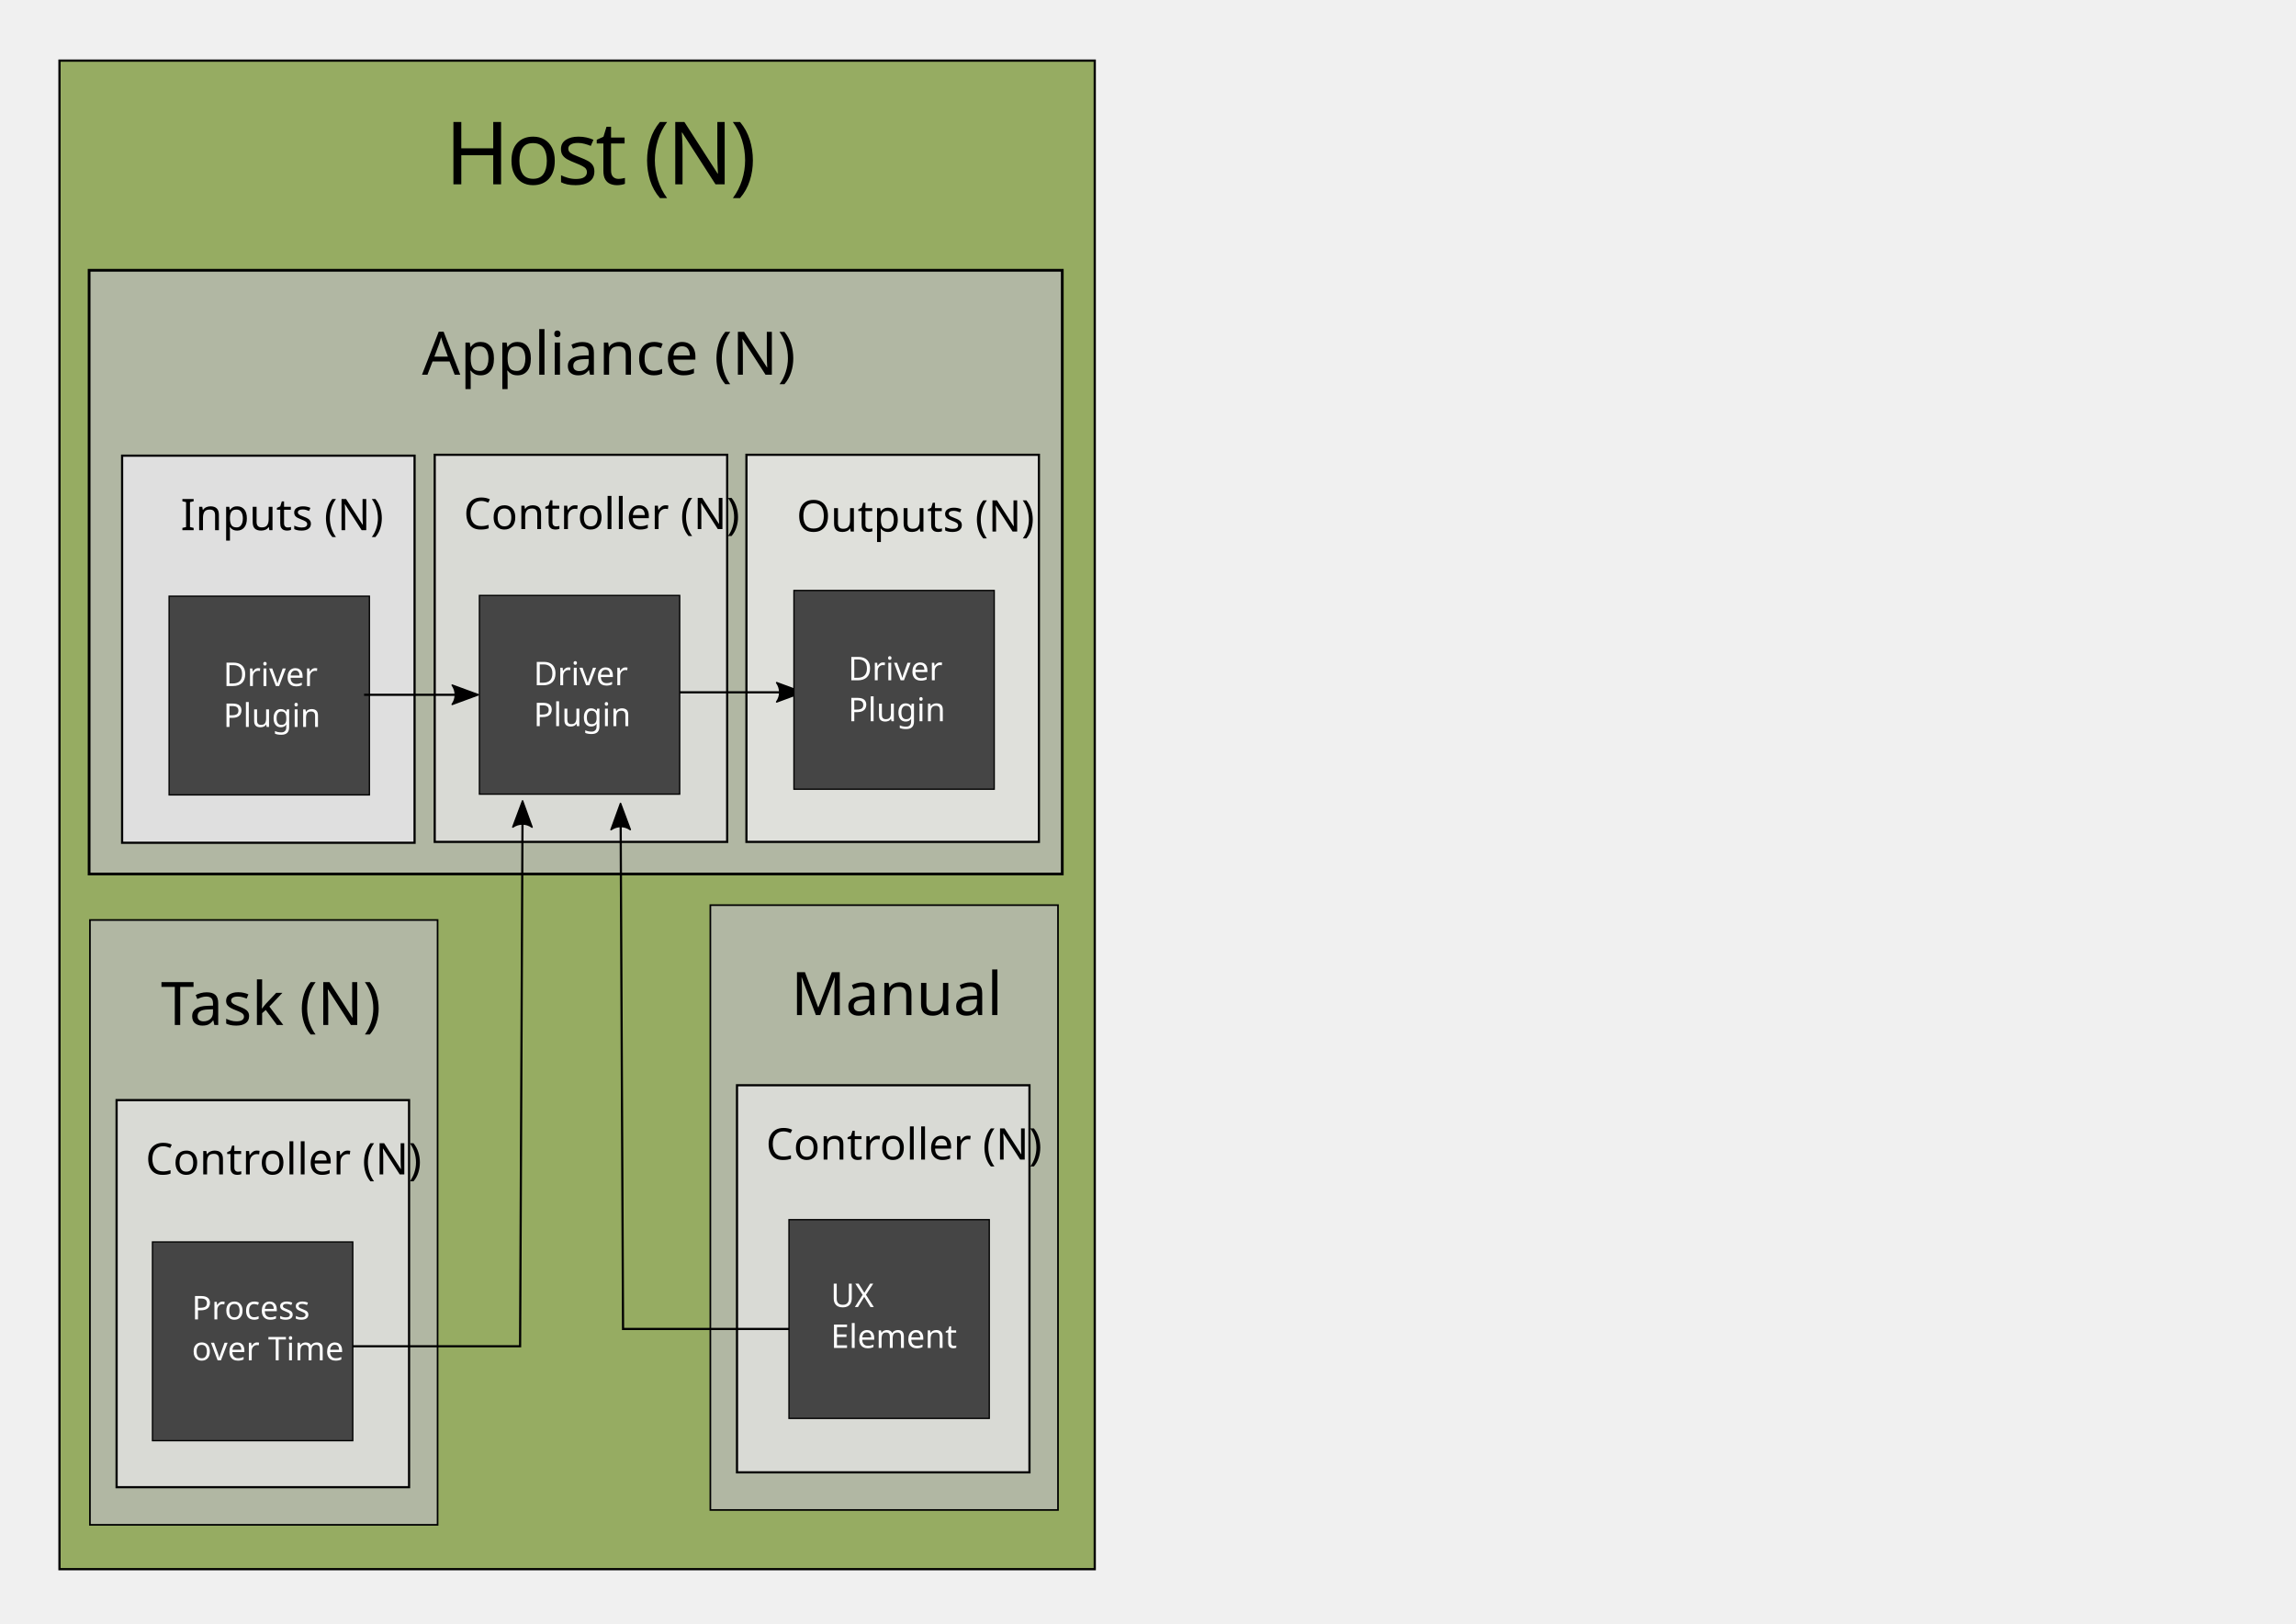
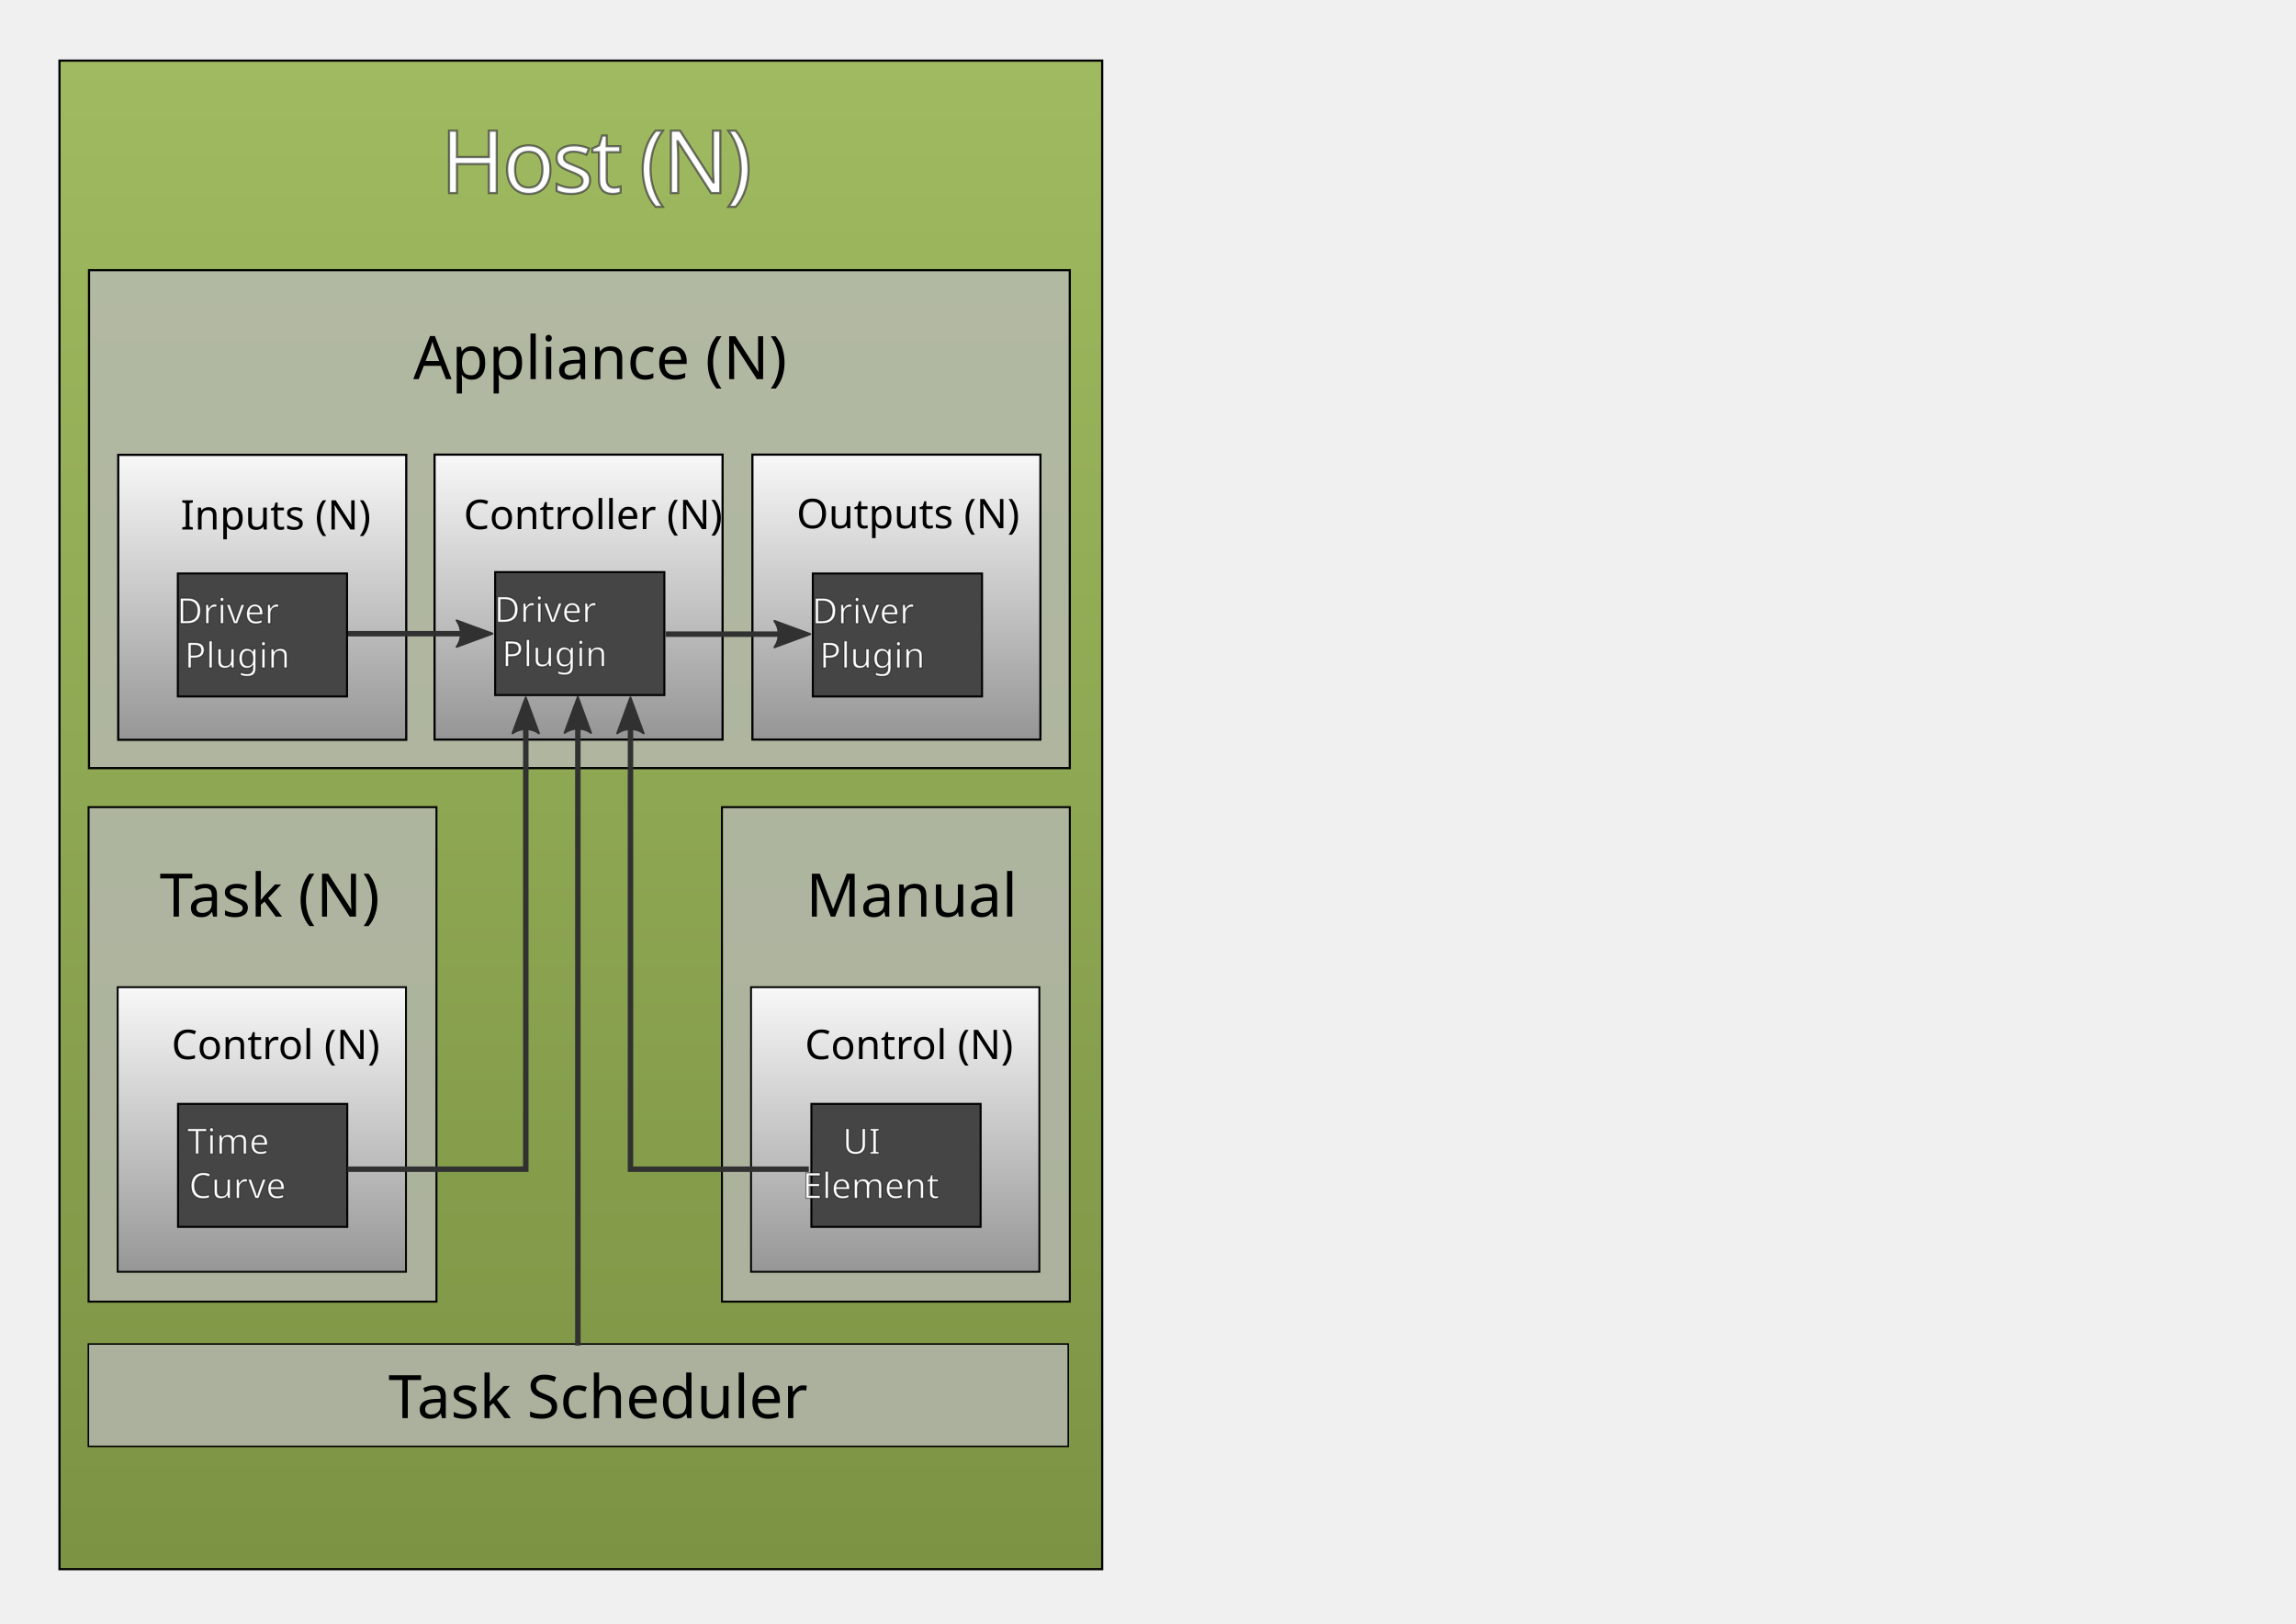
- <svg xmlns="http://www.w3.org/2000/svg" width="297mm" height="210mm" viewBox="0 0 1052.362 744.094" id="svg2" version="1.1">
+ <svg xmlns="http://www.w3.org/2000/svg" xmlns:xlink="http://www.w3.org/1999/xlink" width="297mm" height="210mm" viewBox="0 0 1052.362 744.094" id="svg2" version="1.1">
  <defs id="defs4">
+     <linearGradient id="linearGradient4941">
+       <stop style="stop-color:#f8f8f8;stop-opacity:1" offset="0" id="stop4943" />
+       <stop style="stop-color:#969696;stop-opacity:1" offset="1" id="stop4945" />
+     </linearGradient>
+     <marker orient="auto" refY="0.0" refX="0.0" id="marker4884" style="overflow:visible;">
+       <path id="path4886" style="fill-rule:evenodd;stroke-width:0.625;stroke-linejoin:round;stroke:#313131;stroke-opacity:1;fill:#313131;fill-opacity:1" d="M 8.719,4.034 L -2.207,0.016 L 8.719,-4.002 C 6.973,-1.63 6.983,1.616 8.719,4.034 z " transform="scale(0.6) rotate(180) translate(0,0)" />
+     </marker>
+     <linearGradient id="linearGradient4882">
+       <stop style="stop-color:#7c9344;stop-opacity:1" offset="0" id="stop4870" />
+       <stop style="stop-color:#9fba60;stop-opacity:1" offset="1" id="stop4872" />
+     </linearGradient>
+     <marker orient="auto" refY="0.0" refX="0.0" id="Arrow2Mend" style="overflow:visible;">
+       <path id="path4409" style="fill-rule:evenodd;stroke-width:0.625;stroke-linejoin:round;stroke:#313131;stroke-opacity:1;fill:#313131;fill-opacity:1" d="M 8.719,4.034 L -2.207,0.016 L 8.719,-4.002 C 6.973,-1.63 6.983,1.616 8.719,4.034 z " transform="scale(0.6) rotate(180) translate(0,0)" />
+     </marker>
    <marker orient="auto" refY="0.0" refX="0.0" id="marker4644" style="overflow:visible;">
      <path id="path4646" style="fill-rule:evenodd;stroke-width:0.625;stroke-linejoin:round;stroke:#000000;stroke-opacity:1;fill:#000000;fill-opacity:1" d="M 8.719,4.034 L -2.207,0.016 L 8.719,-4.002 C 6.973,-1.63 6.983,1.616 8.719,4.034 z " transform="scale(1.1) rotate(180) translate(1,0)" />
    </marker>
    <marker orient="auto" refY="0.0" refX="0.0" id="marker4640" style="overflow:visible;">
      <path id="path4642" style="fill-rule:evenodd;stroke-width:0.625;stroke-linejoin:round;stroke:#000000;stroke-opacity:1;fill:#000000;fill-opacity:1" d="M 8.719,4.034 L -2.207,0.016 L 8.719,-4.002 C 6.973,-1.63 6.983,1.616 8.719,4.034 z " transform="scale(1.1) rotate(180) translate(1,0)" />
    </marker>
    <marker orient="auto" refY="0.0" refX="0.0" id="Arrow2Lend" style="overflow:visible;">
-       <path id="path4403" style="fill-rule:evenodd;stroke-width:0.625;stroke-linejoin:round;stroke:#000000;stroke-opacity:1;fill:#000000;fill-opacity:1" d="M 8.719,4.034 L -2.207,0.016 L 8.719,-4.002 C 6.973,-1.63 6.983,1.616 8.719,4.034 z " transform="scale(1.1) rotate(180) translate(1,0)" />
+       <path id="path4403" style="fill-rule:evenodd;stroke-width:0.625;stroke-linejoin:round;stroke:#313131;stroke-opacity:1;fill:#313131;fill-opacity:1" d="M 8.719,4.034 L -2.207,0.016 L 8.719,-4.002 C 6.973,-1.63 6.983,1.616 8.719,4.034 z " transform="scale(1.1) rotate(180) translate(1,0)" />
    </marker>
    <marker orient="auto" refY="0" refX="0" id="Arrow2Lend-9" style="overflow:visible">
-       <path id="path4403-3" style="fill:#000000;fill-opacity:1;fill-rule:evenodd;stroke:#000000;stroke-width:0.625;stroke-linejoin:round;stroke-opacity:1" d="M 8.719,4.034 -2.207,0.016 8.719,-4.002 c -1.745,2.372 -1.735,5.617 -6e-7,8.035 z" transform="matrix(-1.1,0,0,-1.1,-1.1,0)" />
+       <path id="path4403-3" style="fill:#313131;fill-opacity:1;fill-rule:evenodd;stroke:#313131;stroke-width:0.625;stroke-linejoin:round;stroke-opacity:1" d="M 8.719,4.034 -2.207,0.016 8.719,-4.002 c -1.745,2.372 -1.735,5.617 -6e-7,8.035 z" transform="matrix(-1.1,0,0,-1.1,-1.1,0)" />
+     </marker>
+     <marker orient="auto" refY="0" refX="0" id="Arrow2Mend-3" style="overflow:visible">
+       <path id="path4409-7" style="fill:#313131;fill-opacity:1;fill-rule:evenodd;stroke:#313131;stroke-width:0.625;stroke-linejoin:round;stroke-opacity:1" d="M 8.719,4.034 -2.207,0.016 8.719,-4.002 c -1.745,2.372 -1.735,5.617 -6e-7,8.035 z" transform="scale(-0.6,-0.6)" />
+     </marker>
+     <linearGradient xlink:href="#linearGradient4882" id="linearGradient4874" x1="267.41" y1="1024.531" x2="267.41" y2="335.479" gradientUnits="userSpaceOnUse" />
+     <linearGradient xlink:href="#linearGradient4941" id="linearGradient4947" x1="122.089" y1="516.559" x2="122.089" y2="647.405" gradientUnits="userSpaceOnUse" gradientTransform="matrix(0.9714521,0,0,1.00011,1.540023,-0.06424267)" />
+     <linearGradient xlink:href="#linearGradient4941" id="linearGradient4955" x1="264.498" y1="516.082" x2="264.498" y2="646.118" gradientUnits="userSpaceOnUse" gradientTransform="matrix(0.9837334,0,0,1.000062,3.242595,-0.03625549)" />
+     <linearGradient xlink:href="#linearGradient4941" id="linearGradient4963" x1="405.772" y1="516.082" x2="405.772" y2="646.118" gradientUnits="userSpaceOnUse" gradientTransform="matrix(0.9837335,0,0,1.000062,8.369428,-0.03625544)" />
+     <marker orient="auto" refY="0" refX="0" id="Arrow2Mend-8" style="overflow:visible">
+       <path id="path4409-6" style="fill:#313131;fill-opacity:1;fill-rule:evenodd;stroke:#313131;stroke-width:0.625;stroke-linejoin:round;stroke-opacity:1" d="M 8.719,4.034 -2.207,0.016 8.719,-4.002 c -1.745,2.372 -1.735,5.617 -6e-7,8.035 z" transform="scale(-0.6,-0.6)" />
+     </marker>
+     <linearGradient xlink:href="#linearGradient4941" id="linearGradient5074" x1="118.214" y1="760.323" x2="118.214" y2="939.113" gradientUnits="userSpaceOnUse" gradientTransform="matrix(0.9942085,0,0,0.7352553,0.2405776,201.3283)" />
+     <linearGradient xlink:href="#linearGradient4941" id="linearGradient5074-4" x1="118.214" y1="760.323" x2="118.214" y2="939.113" gradientUnits="userSpaceOnUse" gradientTransform="matrix(0.9942085,0,0,0.7352553,290.5403,201.3283)" />
+     <marker orient="auto" refY="0" refX="0" id="marker4884-6" style="overflow:visible">
+       <path id="path4886-1" style="fill:#313131;fill-opacity:1;fill-rule:evenodd;stroke:#313131;stroke-width:0.625;stroke-linejoin:round;stroke-opacity:1" d="M 8.719,4.034 -2.207,0.016 8.719,-4.002 c -1.745,2.372 -1.735,5.617 -6e-7,8.035 z" transform="scale(-0.6,-0.6)" />
+     </marker>
+     <marker orient="auto" refY="0" refX="0" id="Arrow2Mend-8-9" style="overflow:visible">
+       <path id="path4409-6-4" style="fill:#313131;fill-opacity:1;fill-rule:evenodd;stroke:#313131;stroke-width:0.625;stroke-linejoin:round;stroke-opacity:1" d="M 8.719,4.034 -2.207,0.016 8.719,-4.002 c -1.745,2.372 -1.735,5.617 -6e-7,8.035 z" transform="scale(-0.6,-0.6)" />
    </marker>
  </defs>
  <g id="layer1" transform="translate(0,-308.2677)">
-     <rect style="opacity:1;fill:#96ac62;fill-opacity:1;stroke:#000000;stroke-width:1.02;stroke-miterlimit:4;stroke-dasharray:none;stroke-opacity:1" id="rect4136" width="474.512" height="691.331" x="27.263" y="336.042" />
-     <rect style="opacity:1;fill:#bababa;fill-opacity:0.741;stroke:#000000;stroke-width:1.26;stroke-miterlimit:4;stroke-dasharray:none;stroke-opacity:1" id="rect4138" width="446.036" height="276.668" x="40.847" y="432.13" />
-     <text xml:space="preserve" style="font-style:normal;font-variant:normal;font-weight:normal;font-stretch:normal;font-size:40px;line-height:125%;font-family:AlteDIN1451Mittelschrift;-inkscape-font-specification:AlteDIN1451Mittelschrift;letter-spacing:-1.36px;word-spacing:0px;fill:#000000;fill-opacity:1;stroke:none;stroke-width:1px;stroke-linecap:butt;stroke-linejoin:miter;stroke-opacity:1" x="203.949" y="392.725" id="text4140">
-       <tspan id="tspan4142" x="203.949" y="392.725">Host (N)</tspan>
+     <rect style="opacity:1;fill:url(#linearGradient4874);fill-opacity:1;stroke:#000000;stroke-width:1;stroke-miterlimit:4;stroke-dasharray:none;stroke-opacity:1" id="rect4136" width="477.913" height="691.327" x="27.265" y="336.044" />
+     <rect style="opacity:1;fill:#bababa;fill-opacity:0.741;stroke:#000000;stroke-width:0.996;stroke-miterlimit:4;stroke-dasharray:none;stroke-opacity:1" id="rect4138" width="449.53" height="228.194" x="40.803" y="432.086" />
+     <text xml:space="preserve" style="font-style:normal;font-variant:normal;font-weight:normal;font-stretch:normal;font-size:40px;line-height:125%;font-family:AlteDIN1451Mittelschrift;-inkscape-font-specification:AlteDIN1451Mittelschrift;letter-spacing:-1.36px;word-spacing:0px;fill:#ffffff;fill-opacity:1;stroke:#313131;stroke-width:1px;stroke-linecap:butt;stroke-linejoin:miter;stroke-opacity:0.663;" x="201.949" y="396.725" id="text4140">
+       <tspan id="tspan4142" x="201.949" y="396.725">Host (N)</tspan>
    </text>
-     <text xml:space="preserve" style="font-style:normal;font-variant:normal;font-weight:normal;font-stretch:normal;font-size:40px;line-height:125%;font-family:AlteDIN1451Mittelschrift;-inkscape-font-specification:AlteDIN1451Mittelschrift;letter-spacing:0px;word-spacing:0px;fill:#000000;fill-opacity:1;stroke:none;stroke-width:1px;stroke-linecap:butt;stroke-linejoin:miter;stroke-opacity:1" x="193.417" y="479.99" id="text4140-8">
-       <tspan id="tspan4142-5" x="193.417" y="479.99" style="font-size:27.5px">Appliance (N)</tspan>
+     <text xml:space="preserve" style="font-style:normal;font-variant:normal;font-weight:normal;font-stretch:normal;font-size:40px;line-height:125%;font-family:AlteDIN1451Mittelschrift;-inkscape-font-specification:AlteDIN1451Mittelschrift;letter-spacing:0px;word-spacing:0px;fill:#000000;fill-opacity:1;stroke:none;stroke-width:1px;stroke-linecap:butt;stroke-linejoin:miter;stroke-opacity:1" x="189.417" y="481.99" id="text4140-8">
+       <tspan id="tspan4142-5" x="189.417" y="481.99" style="font-size:27.5px">Appliance (N)</tspan>
    </text>
-     <rect style="opacity:1;fill:#dfdfdf;fill-opacity:1;stroke:#000000;stroke-width:1;stroke-miterlimit:4;stroke-dasharray:none;stroke-opacity:1" id="rect4162" width="134.049" height="177.395" x="55.968" y="517.086" />
-     <rect style="opacity:1;fill:#e6e6e6;fill-opacity:0.741;stroke:#000000;stroke-width:1;stroke-miterlimit:4;stroke-dasharray:none;stroke-opacity:1" id="rect4162-5" width="134.049" height="177.395" x="199.249" y="516.684" />
-     <rect style="opacity:1;fill:#eeeeee;fill-opacity:0.741;stroke:#000000;stroke-width:1;stroke-miterlimit:4;stroke-dasharray:none;stroke-opacity:1" id="rect4162-6" width="134.049" height="177.395" x="342.128" y="516.684" />
-     <text xml:space="preserve" style="font-style:normal;font-variant:normal;font-weight:normal;font-stretch:normal;font-size:40px;line-height:125%;font-family:AlteDIN1451Mittelschrift;-inkscape-font-specification:AlteDIN1451Mittelschrift;letter-spacing:0px;word-spacing:0px;fill:#000000;fill-opacity:1;stroke:none;stroke-width:1px;stroke-linecap:butt;stroke-linejoin:miter;stroke-opacity:1" x="82.8" y="551.222" id="text4140-8-0">
-       <tspan id="tspan4142-5-5" x="82.8" y="551.222" style="font-size:20px">Inputs (N)</tspan>
+     <rect style="opacity:1;fill:url(#linearGradient4947);fill-opacity:1;stroke:#000000;stroke-width:0.992;stroke-miterlimit:4;stroke-dasharray:none;stroke-opacity:1" id="rect4162" width="132.008" height="130.587" x="54.19" y="516.711" />
+     <rect style="opacity:1;fill:url(#linearGradient4955);fill-opacity:1;stroke:#000000;stroke-width:0.992;stroke-miterlimit:4;stroke-dasharray:none;stroke-opacity:1" id="rect4162-5" width="132.008" height="130.587" x="199.18" y="516.609" />
+     <rect style="opacity:1;fill:url(#linearGradient4963);fill-opacity:1;stroke:#000000;stroke-width:0.992;stroke-miterlimit:4;stroke-dasharray:none;stroke-opacity:1" id="rect4162-6" width="132.008" height="130.587" x="344.862" y="516.609" />
+     <text xml:space="preserve" style="font-style:normal;font-variant:normal;font-weight:normal;font-stretch:normal;font-size:18.75px;line-height:125%;font-family:AlteDIN1451Mittelschrift;-inkscape-font-specification:AlteDIN1451Mittelschrift;letter-spacing:0px;word-spacing:0px;fill:#000000;fill-opacity:1;stroke:none;stroke-width:1px;stroke-linecap:butt;stroke-linejoin:miter;stroke-opacity:1;" x="82.8" y="550.922" id="text4140-8-0">
+       <tspan id="tspan4142-5-5" x="82.8" y="550.922" style="font-size:18.75px;">Inputs (N)</tspan>
    </text>
-     <text xml:space="preserve" style="font-style:normal;font-variant:normal;font-weight:normal;font-stretch:normal;font-size:40px;line-height:125%;font-family:AlteDIN1451Mittelschrift;-inkscape-font-specification:AlteDIN1451Mittelschrift;letter-spacing:0px;word-spacing:0px;fill:#000000;fill-opacity:1;stroke:none;stroke-width:1px;stroke-linecap:butt;stroke-linejoin:miter;stroke-opacity:1" x="212.521" y="550.739" id="text4140-8-0-6">
-       <tspan id="tspan4142-5-5-4" x="212.521" y="550.739" style="font-size:20px">Controller (N)</tspan>
+     <text xml:space="preserve" style="font-style:normal;font-variant:normal;font-weight:normal;font-stretch:normal;font-size:18.75px;line-height:125%;font-family:AlteDIN1451Mittelschrift;-inkscape-font-specification:AlteDIN1451Mittelschrift;letter-spacing:0px;word-spacing:0px;fill:#000000;fill-opacity:1;stroke:none;stroke-width:1px;stroke-linecap:butt;stroke-linejoin:miter;stroke-opacity:1" x="212.521" y="550.739" id="text4140-8-0-6">
+       <tspan id="tspan4142-5-5-4" x="212.521" y="550.739" style="font-size:18.75px">Controller (N)</tspan>
    </text>
-     <text xml:space="preserve" style="font-style:normal;font-variant:normal;font-weight:normal;font-stretch:normal;font-size:40px;line-height:125%;font-family:AlteDIN1451Mittelschrift;-inkscape-font-specification:AlteDIN1451Mittelschrift;letter-spacing:0px;word-spacing:0px;fill:#000000;fill-opacity:1;stroke:none;stroke-width:1px;stroke-linecap:butt;stroke-linejoin:miter;stroke-opacity:1" x="365.094" y="551.854" id="text4140-8-0-6-4">
-       <tspan id="tspan4142-5-5-4-9" x="365.094" y="551.854" style="font-size:20px">Outputs (N)</tspan>
+     <text xml:space="preserve" style="font-style:normal;font-variant:normal;font-weight:normal;font-stretch:normal;font-size:18.75px;line-height:125%;font-family:AlteDIN1451Mittelschrift;-inkscape-font-specification:AlteDIN1451Mittelschrift;letter-spacing:0px;word-spacing:0px;fill:#000000;fill-opacity:1;stroke:none;stroke-width:1px;stroke-linecap:butt;stroke-linejoin:miter;stroke-opacity:1" x="365.094" y="550.354" id="text4140-8-0-6-4">
+       <tspan id="tspan4142-5-5-4-9" x="365.094" y="550.354" style="font-size:18.75px">Outputs (N)</tspan>
    </text>
-     <rect style="opacity:1;fill:#454545;fill-opacity:1;stroke:#000000;stroke-width:0.593;stroke-miterlimit:4;stroke-dasharray:none;stroke-opacity:1" id="rect4162-9" width="91.807" height="91.077" x="77.507" y="581.475" />
-     <text xml:space="preserve" style="font-style:normal;font-variant:normal;font-weight:normal;font-stretch:normal;font-size:40px;line-height:125%;font-family:AlteDIN1451Mittelschrift;-inkscape-font-specification:AlteDIN1451Mittelschrift;letter-spacing:0px;word-spacing:0px;fill:#ffffff;fill-opacity:1;stroke:none;stroke-width:1px;stroke-linecap:butt;stroke-linejoin:miter;stroke-opacity:1;" x="102.358" y="622.643" id="text4140-8-0-2">
-       <tspan id="tspan4142-5-5-8" x="102.358" y="622.643" style="font-size:15px;fill:#ffffff;fill-opacity:1;">Driver</tspan>
-       <tspan x="102.358" y="641.393" style="font-size:15px;fill:#ffffff;fill-opacity:1;" id="tspan4278">Plugin</tspan>
+     <rect style="opacity:1;fill:#454545;fill-opacity:1;stroke:#000000;stroke-width:0.919;stroke-miterlimit:4;stroke-dasharray:none;stroke-opacity:1" id="rect4162-9" width="77.565" height="56.367" x="81.503" y="571.071" />
+     <text xml:space="preserve" style="font-style:normal;font-variant:normal;font-weight:normal;font-stretch:normal;font-size:16.25px;line-height:125%;font-family:AlteDIN1451Mittelschrift;-inkscape-font-specification:AlteDIN1451Mittelschrift;text-align:center;letter-spacing:0px;word-spacing:0px;text-anchor:middle;fill:#ffffff;fill-opacity:1;stroke:#000000;stroke-width:0.5;stroke-linecap:butt;stroke-linejoin:miter;stroke-miterlimit:4;stroke-dasharray:none;stroke-opacity:0.485" x="119.316" y="594.008" id="text4140-8-0-2">
+       <tspan id="tspan4142-5-5-8" x="119.316" y="594.008" style="font-size:16.25px;text-align:center;text-anchor:middle;fill:#ffffff;fill-opacity:1;stroke:#000000;stroke-width:0.5;stroke-miterlimit:4;stroke-dasharray:none;stroke-opacity:0.485">Driver</tspan>
+       <tspan x="119.316" y="614.321" style="font-size:16.25px;text-align:center;text-anchor:middle;fill:#ffffff;fill-opacity:1;stroke:#000000;stroke-width:0.5;stroke-miterlimit:4;stroke-dasharray:none;stroke-opacity:0.485" id="tspan4278">Plugin</tspan>
    </text>
-     <rect style="opacity:1;fill:#bababa;fill-opacity:0.741;stroke:#000000;stroke-width:0.754;stroke-miterlimit:4;stroke-dasharray:none;stroke-opacity:1" id="rect4138-7" width="159.343" height="277.175" x="41.225" y="729.876" />
-     <text xml:space="preserve" style="font-style:normal;font-variant:normal;font-weight:normal;font-stretch:normal;font-size:40px;line-height:125%;font-family:AlteDIN1451Mittelschrift;-inkscape-font-specification:AlteDIN1451Mittelschrift;letter-spacing:0px;word-spacing:0px;fill:#000000;fill-opacity:1;stroke:none;stroke-width:1px;stroke-linecap:butt;stroke-linejoin:miter;stroke-opacity:1" x="73.719" y="777.989" id="text4140-8-5">
-       <tspan id="tspan4142-5-3" x="73.719" y="777.989" style="font-size:27.5px">Task (N)</tspan>
+     <rect style="opacity:1;fill:#bababa;fill-opacity:0.741;stroke:#000000;stroke-width:0.904;stroke-miterlimit:4;stroke-dasharray:none;stroke-opacity:1" id="rect4138-7" width="159.438" height="226.617" x="40.61" y="678.153" />
+     <text xml:space="preserve" style="font-style:normal;font-variant:normal;font-weight:normal;font-stretch:normal;font-size:40px;line-height:125%;font-family:AlteDIN1451Mittelschrift;-inkscape-font-specification:AlteDIN1451Mittelschrift;letter-spacing:0px;word-spacing:0px;fill:#000000;fill-opacity:1;stroke:none;stroke-width:1px;stroke-linecap:butt;stroke-linejoin:miter;stroke-opacity:1" x="73.152" y="728.313" id="text4140-8-5">
+       <tspan id="tspan4142-5-3" x="73.152" y="728.313" style="font-size:27.5px">Task (N)</tspan>
    </text>
-     <rect style="opacity:1;fill:#e6e6e6;fill-opacity:0.741;stroke:#000000;stroke-width:1;stroke-miterlimit:4;stroke-dasharray:none;stroke-opacity:1" id="rect4162-5-2" width="134.049" height="177.395" x="53.442" y="812.413" />
-     <text xml:space="preserve" style="font-style:normal;font-variant:normal;font-weight:normal;font-stretch:normal;font-size:40px;line-height:125%;font-family:AlteDIN1451Mittelschrift;-inkscape-font-specification:AlteDIN1451Mittelschrift;letter-spacing:0px;word-spacing:0px;fill:#000000;fill-opacity:1;stroke:none;stroke-width:1px;stroke-linecap:butt;stroke-linejoin:miter;stroke-opacity:1" x="66.714" y="846.468" id="text4140-8-0-6-7">
-       <tspan id="tspan4142-5-5-4-0" x="66.714" y="846.468" style="font-size:20px">Controller (N)</tspan>
+     <rect style="opacity:1;fill:url(#linearGradient5074);fill-opacity:1;stroke:#000000;stroke-width:0.851;stroke-miterlimit:4;stroke-dasharray:none;stroke-opacity:1" id="rect4162-5-2" width="132.149" height="130.433" x="53.935" y="760.663" />
+     <path style="fill:none;fill-rule:evenodd;stroke:#313131;stroke-width:2.5;stroke-linecap:butt;stroke-linejoin:miter;stroke-miterlimit:4;stroke-dasharray:none;stroke-opacity:1;marker-end:url(#Arrow2Mend)" d="m 159.545,598.671 62.844,0" id="path4372" />
+     <rect style="opacity:1;fill:#454545;fill-opacity:1;stroke:#000000;stroke-width:0.919;stroke-miterlimit:4;stroke-dasharray:none;stroke-opacity:1" id="rect4162-9-4" width="77.565" height="56.367" x="226.947" y="570.437" />
+     <text xml:space="preserve" style="font-style:normal;font-variant:normal;font-weight:normal;font-stretch:normal;font-size:16.25px;line-height:125%;font-family:AlteDIN1451Mittelschrift;-inkscape-font-specification:AlteDIN1451Mittelschrift;text-align:center;letter-spacing:0px;word-spacing:0px;text-anchor:middle;fill:#ffffff;fill-opacity:1;stroke:#000000;stroke-width:0.5;stroke-linecap:butt;stroke-linejoin:miter;stroke-miterlimit:4;stroke-dasharray:none;stroke-opacity:0.485" x="264.76" y="593.374" id="text4140-8-0-2-3">
+       <tspan id="tspan4142-5-5-8-0" x="264.76" y="593.374" style="font-size:16.25px;text-align:center;text-anchor:middle;fill:#ffffff;fill-opacity:1;stroke:#000000;stroke-width:0.5;stroke-miterlimit:4;stroke-dasharray:none;stroke-opacity:0.485">Driver</tspan>
+       <tspan x="264.76" y="613.687" style="font-size:16.25px;text-align:center;text-anchor:middle;fill:#ffffff;fill-opacity:1;stroke:#000000;stroke-width:0.5;stroke-miterlimit:4;stroke-dasharray:none;stroke-opacity:0.485" id="tspan4278-7">Plugin</tspan>
    </text>
-     <path style="fill:none;fill-rule:evenodd;stroke:#000000;stroke-width:1px;stroke-linecap:butt;stroke-linejoin:miter;stroke-opacity:1;marker-end:url(#marker4640)" d="m 166.871,626.671 51.083,0" id="path4372" />
-     <path style="fill:none;fill-rule:evenodd;stroke:#000000;stroke-width:1px;stroke-linecap:butt;stroke-linejoin:miter;stroke-opacity:1;marker-end:url(#marker4644)" d="m 309.903,625.536 56.759,0" id="path4374" />
-     <path style="fill:none;fill-rule:evenodd;stroke:#000000;stroke-width:1px;stroke-linecap:butt;stroke-linejoin:miter;stroke-opacity:1;marker-end:url(#Arrow2Lend)" d="m 161.195,925.222 77.192,0 1.135,-248.604" id="path4376" />
-     <rect style="opacity:1;fill:#bababa;fill-opacity:0.741;stroke:#000000;stroke-width:0.754;stroke-miterlimit:4;stroke-dasharray:none;stroke-opacity:1" id="rect4138-7-7" width="159.343" height="277.175" x="325.587" y="723.065" />
-     <text xml:space="preserve" style="font-style:normal;font-variant:normal;font-weight:normal;font-stretch:normal;font-size:40px;line-height:125%;font-family:AlteDIN1451Mittelschrift;-inkscape-font-specification:AlteDIN1451Mittelschrift;letter-spacing:0px;word-spacing:0px;fill:#000000;fill-opacity:1;stroke:none;stroke-width:1px;stroke-linecap:butt;stroke-linejoin:miter;stroke-opacity:1" x="362.621" y="773.448" id="text4140-8-5-5">
-       <tspan id="tspan4142-5-3-9" x="362.621" y="773.448" style="font-size:27.5px">Manual</tspan>
+     <path style="fill:none;fill-rule:evenodd;stroke:#313131;stroke-width:2.5;stroke-linecap:butt;stroke-linejoin:miter;stroke-miterlimit:4;stroke-dasharray:none;stroke-opacity:1;marker-end:url(#Arrow2Mend-8)" d="m 305.192,598.883 62.844,0" id="path4372-8" />
+     <rect style="opacity:1;fill:#454545;fill-opacity:1;stroke:#000000;stroke-width:0.919;stroke-miterlimit:4;stroke-dasharray:none;stroke-opacity:1" id="rect4162-9-4-4" width="77.565" height="56.367" x="372.554" y="571.081" />
+     <text xml:space="preserve" style="font-style:normal;font-variant:normal;font-weight:normal;font-stretch:normal;font-size:16.25px;line-height:125%;font-family:AlteDIN1451Mittelschrift;-inkscape-font-specification:AlteDIN1451Mittelschrift;text-align:center;letter-spacing:0px;word-spacing:0px;text-anchor:middle;fill:#ffffff;fill-opacity:1;stroke:#000000;stroke-width:0.5;stroke-linecap:butt;stroke-linejoin:miter;stroke-miterlimit:4;stroke-dasharray:none;stroke-opacity:0.485" x="410.367" y="594.018" id="text4140-8-0-2-3-9">
+       <tspan id="tspan4142-5-5-8-0-2" x="410.367" y="594.018" style="font-size:16.25px;text-align:center;text-anchor:middle;fill:#ffffff;fill-opacity:1;stroke:#000000;stroke-width:0.5;stroke-miterlimit:4;stroke-dasharray:none;stroke-opacity:0.485">Driver</tspan>
+       <tspan x="410.367" y="614.331" style="font-size:16.25px;text-align:center;text-anchor:middle;fill:#ffffff;fill-opacity:1;stroke:#000000;stroke-width:0.5;stroke-miterlimit:4;stroke-dasharray:none;stroke-opacity:0.485" id="tspan4278-7-0">Plugin</tspan>
    </text>
-     <rect style="opacity:1;fill:#e6e6e6;fill-opacity:0.741;stroke:#000000;stroke-width:1;stroke-miterlimit:4;stroke-dasharray:none;stroke-opacity:1" id="rect4162-5-2-2" width="134.049" height="177.395" x="337.803" y="805.602" />
-     <text xml:space="preserve" style="font-style:normal;font-variant:normal;font-weight:normal;font-stretch:normal;font-size:40px;line-height:125%;font-family:AlteDIN1451Mittelschrift;-inkscape-font-specification:AlteDIN1451Mittelschrift;letter-spacing:0px;word-spacing:0px;fill:#000000;fill-opacity:1;stroke:none;stroke-width:1px;stroke-linecap:butt;stroke-linejoin:miter;stroke-opacity:1" x="351.076" y="839.657" id="text4140-8-0-6-7-2">
-       <tspan id="tspan4142-5-5-4-0-8" x="351.076" y="839.657" style="font-size:20px">Controller (N)</tspan>
+     <text xml:space="preserve" style="font-style:normal;font-variant:normal;font-weight:normal;font-stretch:normal;font-size:18.75px;line-height:125%;font-family:AlteDIN1451Mittelschrift;-inkscape-font-specification:AlteDIN1451Mittelschrift;letter-spacing:0px;word-spacing:0px;fill:#000000;fill-opacity:1;stroke:none;stroke-width:1px;stroke-linecap:butt;stroke-linejoin:miter;stroke-opacity:1" x="78.62" y="793.629" id="text4140-8-0-6-6">
+       <tspan id="tspan4142-5-5-4-8" x="78.62" y="793.629" style="font-size:18.75px">Control (N)</tspan>
    </text>
-     <path style="fill:none;fill-rule:evenodd;stroke:#000000;stroke-width:1px;stroke-linecap:butt;stroke-linejoin:miter;stroke-opacity:1;marker-end:url(#Arrow2Lend-9)" d="m 361.63,917.295 -76.057,0 -1.135,-239.522" id="path4376-1" />
-     <rect style="opacity:1;fill:#454545;fill-opacity:1;stroke:#000000;stroke-width:0.593;stroke-miterlimit:4;stroke-dasharray:none;stroke-opacity:1" id="rect4162-9-6" width="91.807" height="91.077" x="219.728" y="581.132" />
-     <text xml:space="preserve" style="font-style:normal;font-variant:normal;font-weight:normal;font-stretch:normal;font-size:40px;line-height:125%;font-family:AlteDIN1451Mittelschrift;-inkscape-font-specification:AlteDIN1451Mittelschrift;letter-spacing:0px;word-spacing:0px;fill:#ffffff;fill-opacity:1;stroke:none;stroke-width:1px;stroke-linecap:butt;stroke-linejoin:miter;stroke-opacity:1" x="244.579" y="622.301" id="text4140-8-0-2-1">
-       <tspan id="tspan4142-5-5-8-0" x="244.579" y="622.301" style="font-size:15px;fill:#ffffff;fill-opacity:1">Driver</tspan>
-       <tspan x="244.579" y="641.051" style="font-size:15px;fill:#ffffff;fill-opacity:1" id="tspan4278-6">Plugin</tspan>
+     <rect style="opacity:1;fill:#454545;fill-opacity:1;stroke:#000000;stroke-width:0.919;stroke-miterlimit:4;stroke-dasharray:none;stroke-opacity:1" id="rect4162-9-9" width="77.565" height="56.367" x="81.6" y="814.144" />
+     <text xml:space="preserve" style="font-style:normal;font-variant:normal;font-weight:normal;font-stretch:normal;font-size:16.25px;line-height:125%;font-family:AlteDIN1451Mittelschrift;-inkscape-font-specification:AlteDIN1451Mittelschrift;text-align:center;letter-spacing:0px;word-spacing:0px;text-anchor:middle;fill:#ffffff;fill-opacity:1;stroke:#000000;stroke-width:0.5;stroke-linecap:butt;stroke-linejoin:miter;stroke-miterlimit:4;stroke-dasharray:none;stroke-opacity:0.485" x="119.413" y="837.081" id="text4140-8-0-2-2">
+       <tspan x="119.413" y="837.081" style="font-size:16.25px;text-align:center;text-anchor:middle;fill:#ffffff;fill-opacity:1;stroke:#000000;stroke-width:0.5;stroke-miterlimit:4;stroke-dasharray:none;stroke-opacity:0.485" id="tspan4278-6">Time</tspan>
+       <tspan x="119.413" y="857.394" style="font-size:16.25px;text-align:center;text-anchor:middle;fill:#ffffff;fill-opacity:1;stroke:#000000;stroke-width:0.5;stroke-miterlimit:4;stroke-dasharray:none;stroke-opacity:0.485" id="tspan5153">Curve</tspan>
    </text>
-     <rect style="opacity:1;fill:#454545;fill-opacity:1;stroke:#000000;stroke-width:0.593;stroke-miterlimit:4;stroke-dasharray:none;stroke-opacity:1" id="rect4162-9-3" width="91.807" height="91.077" x="363.895" y="578.862" />
-     <text xml:space="preserve" style="font-style:normal;font-variant:normal;font-weight:normal;font-stretch:normal;font-size:40px;line-height:125%;font-family:AlteDIN1451Mittelschrift;-inkscape-font-specification:AlteDIN1451Mittelschrift;letter-spacing:0px;word-spacing:0px;fill:#ffffff;fill-opacity:1;stroke:none;stroke-width:1px;stroke-linecap:butt;stroke-linejoin:miter;stroke-opacity:1" x="388.747" y="620.031" id="text4140-8-0-2-2">
-       <tspan id="tspan4142-5-5-8-06" x="388.747" y="620.031" style="font-size:15px;fill:#ffffff;fill-opacity:1">Driver</tspan>
-       <tspan x="388.747" y="638.781" style="font-size:15px;fill:#ffffff;fill-opacity:1" id="tspan4278-1">Plugin</tspan>
+     <rect style="opacity:1;fill:#bababa;fill-opacity:0.741;stroke:#000000;stroke-width:0.904;stroke-miterlimit:4;stroke-dasharray:none;stroke-opacity:1" id="rect4138-7-0" width="159.438" height="226.617" x="330.909" y="678.153" />
+     <text xml:space="preserve" style="font-style:normal;font-variant:normal;font-weight:normal;font-stretch:normal;font-size:40px;line-height:125%;font-family:AlteDIN1451Mittelschrift;-inkscape-font-specification:AlteDIN1451Mittelschrift;letter-spacing:0px;word-spacing:0px;fill:#000000;fill-opacity:1;stroke:none;stroke-width:1px;stroke-linecap:butt;stroke-linejoin:miter;stroke-opacity:1" x="369.451" y="728.313" id="text4140-8-5-4">
+       <tspan id="tspan4142-5-3-8" x="369.451" y="728.313" style="font-size:27.5px">Manual</tspan>
    </text>
-     <rect style="opacity:1;fill:#454545;fill-opacity:1;stroke:#000000;stroke-width:0.593;stroke-miterlimit:4;stroke-dasharray:none;stroke-opacity:1" id="rect4162-9-3-5" width="91.807" height="91.077" x="361.625" y="867.197" />
-     <text xml:space="preserve" style="font-style:normal;font-variant:normal;font-weight:normal;font-stretch:normal;font-size:40px;line-height:125%;font-family:AlteDIN1451Mittelschrift;-inkscape-font-specification:AlteDIN1451Mittelschrift;letter-spacing:0px;word-spacing:0px;fill:#ffffff;fill-opacity:1;stroke:none;stroke-width:1px;stroke-linecap:butt;stroke-linejoin:miter;stroke-opacity:1" x="380.8" y="907.231" id="text4140-8-0-2-2-5">
-       <tspan x="380.8" y="907.231" style="font-size:15px;fill:#ffffff;fill-opacity:1" id="tspan4278-1-7">UX </tspan>
-       <tspan x="380.8" y="925.981" style="font-size:15px;fill:#ffffff;fill-opacity:1" id="tspan4813">Element</tspan>
+     <rect style="opacity:1;fill:url(#linearGradient5074-4);fill-opacity:1;stroke:#000000;stroke-width:0.851;stroke-miterlimit:4;stroke-dasharray:none;stroke-opacity:1" id="rect4162-5-2-7" width="132.149" height="130.433" x="344.235" y="760.663" />
+     <text xml:space="preserve" style="font-style:normal;font-variant:normal;font-weight:normal;font-stretch:normal;font-size:18.75px;line-height:125%;font-family:AlteDIN1451Mittelschrift;-inkscape-font-specification:AlteDIN1451Mittelschrift;letter-spacing:0px;word-spacing:0px;fill:#000000;fill-opacity:1;stroke:none;stroke-width:1px;stroke-linecap:butt;stroke-linejoin:miter;stroke-opacity:1" x="368.92" y="793.629" id="text4140-8-0-6-6-1">
+       <tspan id="tspan4142-5-5-4-8-7" x="368.92" y="793.629" style="font-size:18.75px">Control (N)</tspan>
    </text>
-     <rect style="opacity:1;fill:#454545;fill-opacity:1;stroke:#000000;stroke-width:0.593;stroke-miterlimit:4;stroke-dasharray:none;stroke-opacity:1" id="rect4162-9-3-5-6" width="91.807" height="91.077" x="69.885" y="877.414" />
-     <text xml:space="preserve" style="font-style:normal;font-variant:normal;font-weight:normal;font-stretch:normal;font-size:40px;line-height:125%;font-family:AlteDIN1451Mittelschrift;-inkscape-font-specification:AlteDIN1451Mittelschrift;letter-spacing:0px;word-spacing:0px;fill:#ffffff;fill-opacity:1;stroke:none;stroke-width:1px;stroke-linecap:butt;stroke-linejoin:miter;stroke-opacity:1" x="87.925" y="912.906" id="text4140-8-0-2-2-5-5">
-       <tspan x="87.925" y="912.906" style="font-size:15px;fill:#ffffff;fill-opacity:1" id="tspan4813-9">Process</tspan>
-       <tspan x="87.925" y="931.656" style="font-size:15px;fill:#ffffff;fill-opacity:1" id="tspan4841">over Time</tspan>
+     <path style="fill:none;fill-rule:evenodd;stroke:#313131;stroke-width:2.5;stroke-linecap:butt;stroke-linejoin:miter;stroke-miterlimit:4;stroke-dasharray:none;stroke-opacity:1;marker-end:url(#marker4884)" d="m 370.711,844.076 -81.733,0 0,-212.846" id="path4376-1" />
+     <rect style="opacity:1;fill:#454545;fill-opacity:1;stroke:#000000;stroke-width:0.919;stroke-miterlimit:4;stroke-dasharray:none;stroke-opacity:1" id="rect4162-9-9-2" width="77.565" height="56.367" x="371.899" y="814.144" />
+     <text xml:space="preserve" style="font-style:normal;font-variant:normal;font-weight:normal;font-stretch:normal;font-size:16.25px;line-height:125%;font-family:AlteDIN1451Mittelschrift;-inkscape-font-specification:AlteDIN1451Mittelschrift;text-align:center;letter-spacing:0px;word-spacing:0px;text-anchor:middle;fill:#ffffff;fill-opacity:1;stroke:#000000;stroke-width:0.5;stroke-linecap:butt;stroke-linejoin:miter;stroke-miterlimit:4;stroke-dasharray:none;stroke-opacity:0.485" x="409.713" y="837.081" id="text4140-8-0-2-2-7">
+       <tspan x="409.713" y="837.081" style="font-size:16.25px;text-align:center;text-anchor:middle;fill:#ffffff;fill-opacity:1;stroke:#000000;stroke-width:0.5;stroke-miterlimit:4;stroke-dasharray:none;stroke-opacity:0.485" id="tspan4278-6-2">UI</tspan>
+       <tspan x="409.713" y="857.394" style="font-size:16.25px;text-align:center;text-anchor:middle;fill:#ffffff;fill-opacity:1;stroke:#000000;stroke-width:0.5;stroke-miterlimit:4;stroke-dasharray:none;stroke-opacity:0.485" id="tspan5157">Element</tspan>
    </text>
+     <rect style="opacity:1;fill:#bababa;fill-opacity:0.741;stroke:#000000;stroke-width:0.691;stroke-miterlimit:4;stroke-dasharray:none;stroke-opacity:1" id="rect4138-7-0-6" width="449.122" height="46.905" x="40.503" y="924.19" />
+     <text xml:space="preserve" style="font-style:normal;font-variant:normal;font-weight:normal;font-stretch:normal;font-size:40px;line-height:125%;font-family:AlteDIN1451Mittelschrift;-inkscape-font-specification:AlteDIN1451Mittelschrift;letter-spacing:0px;word-spacing:0px;fill:#000000;fill-opacity:1;stroke:none;stroke-width:1px;stroke-linecap:butt;stroke-linejoin:miter;stroke-opacity:1" x="178.024" y="958.155" id="text4140-8-5-4-1">
+       <tspan id="tspan4142-5-3-8-0" x="178.024" y="958.155" style="font-size:27.5px">Task Scheduler</tspan>
+     </text>
+     <path style="fill:none;fill-rule:evenodd;stroke:#313131;stroke-width:2.5;stroke-linecap:butt;stroke-linejoin:miter;stroke-miterlimit:4;stroke-dasharray:none;stroke-opacity:1;marker-end:url(#marker4884-6)" d="m 159.259,844.076 81.733,0 0,-212.846" id="path4376-1-5" />
+     <path style="fill:none;fill-rule:evenodd;stroke:#313131;stroke-width:2.5;stroke-linecap:butt;stroke-linejoin:miter;stroke-miterlimit:4;stroke-dasharray:none;stroke-opacity:1;marker-end:url(#Arrow2Mend-8-9)" d="m 264.86,924.884 0,-293.853" id="path4372-8-9" />
  </g>
</svg>
